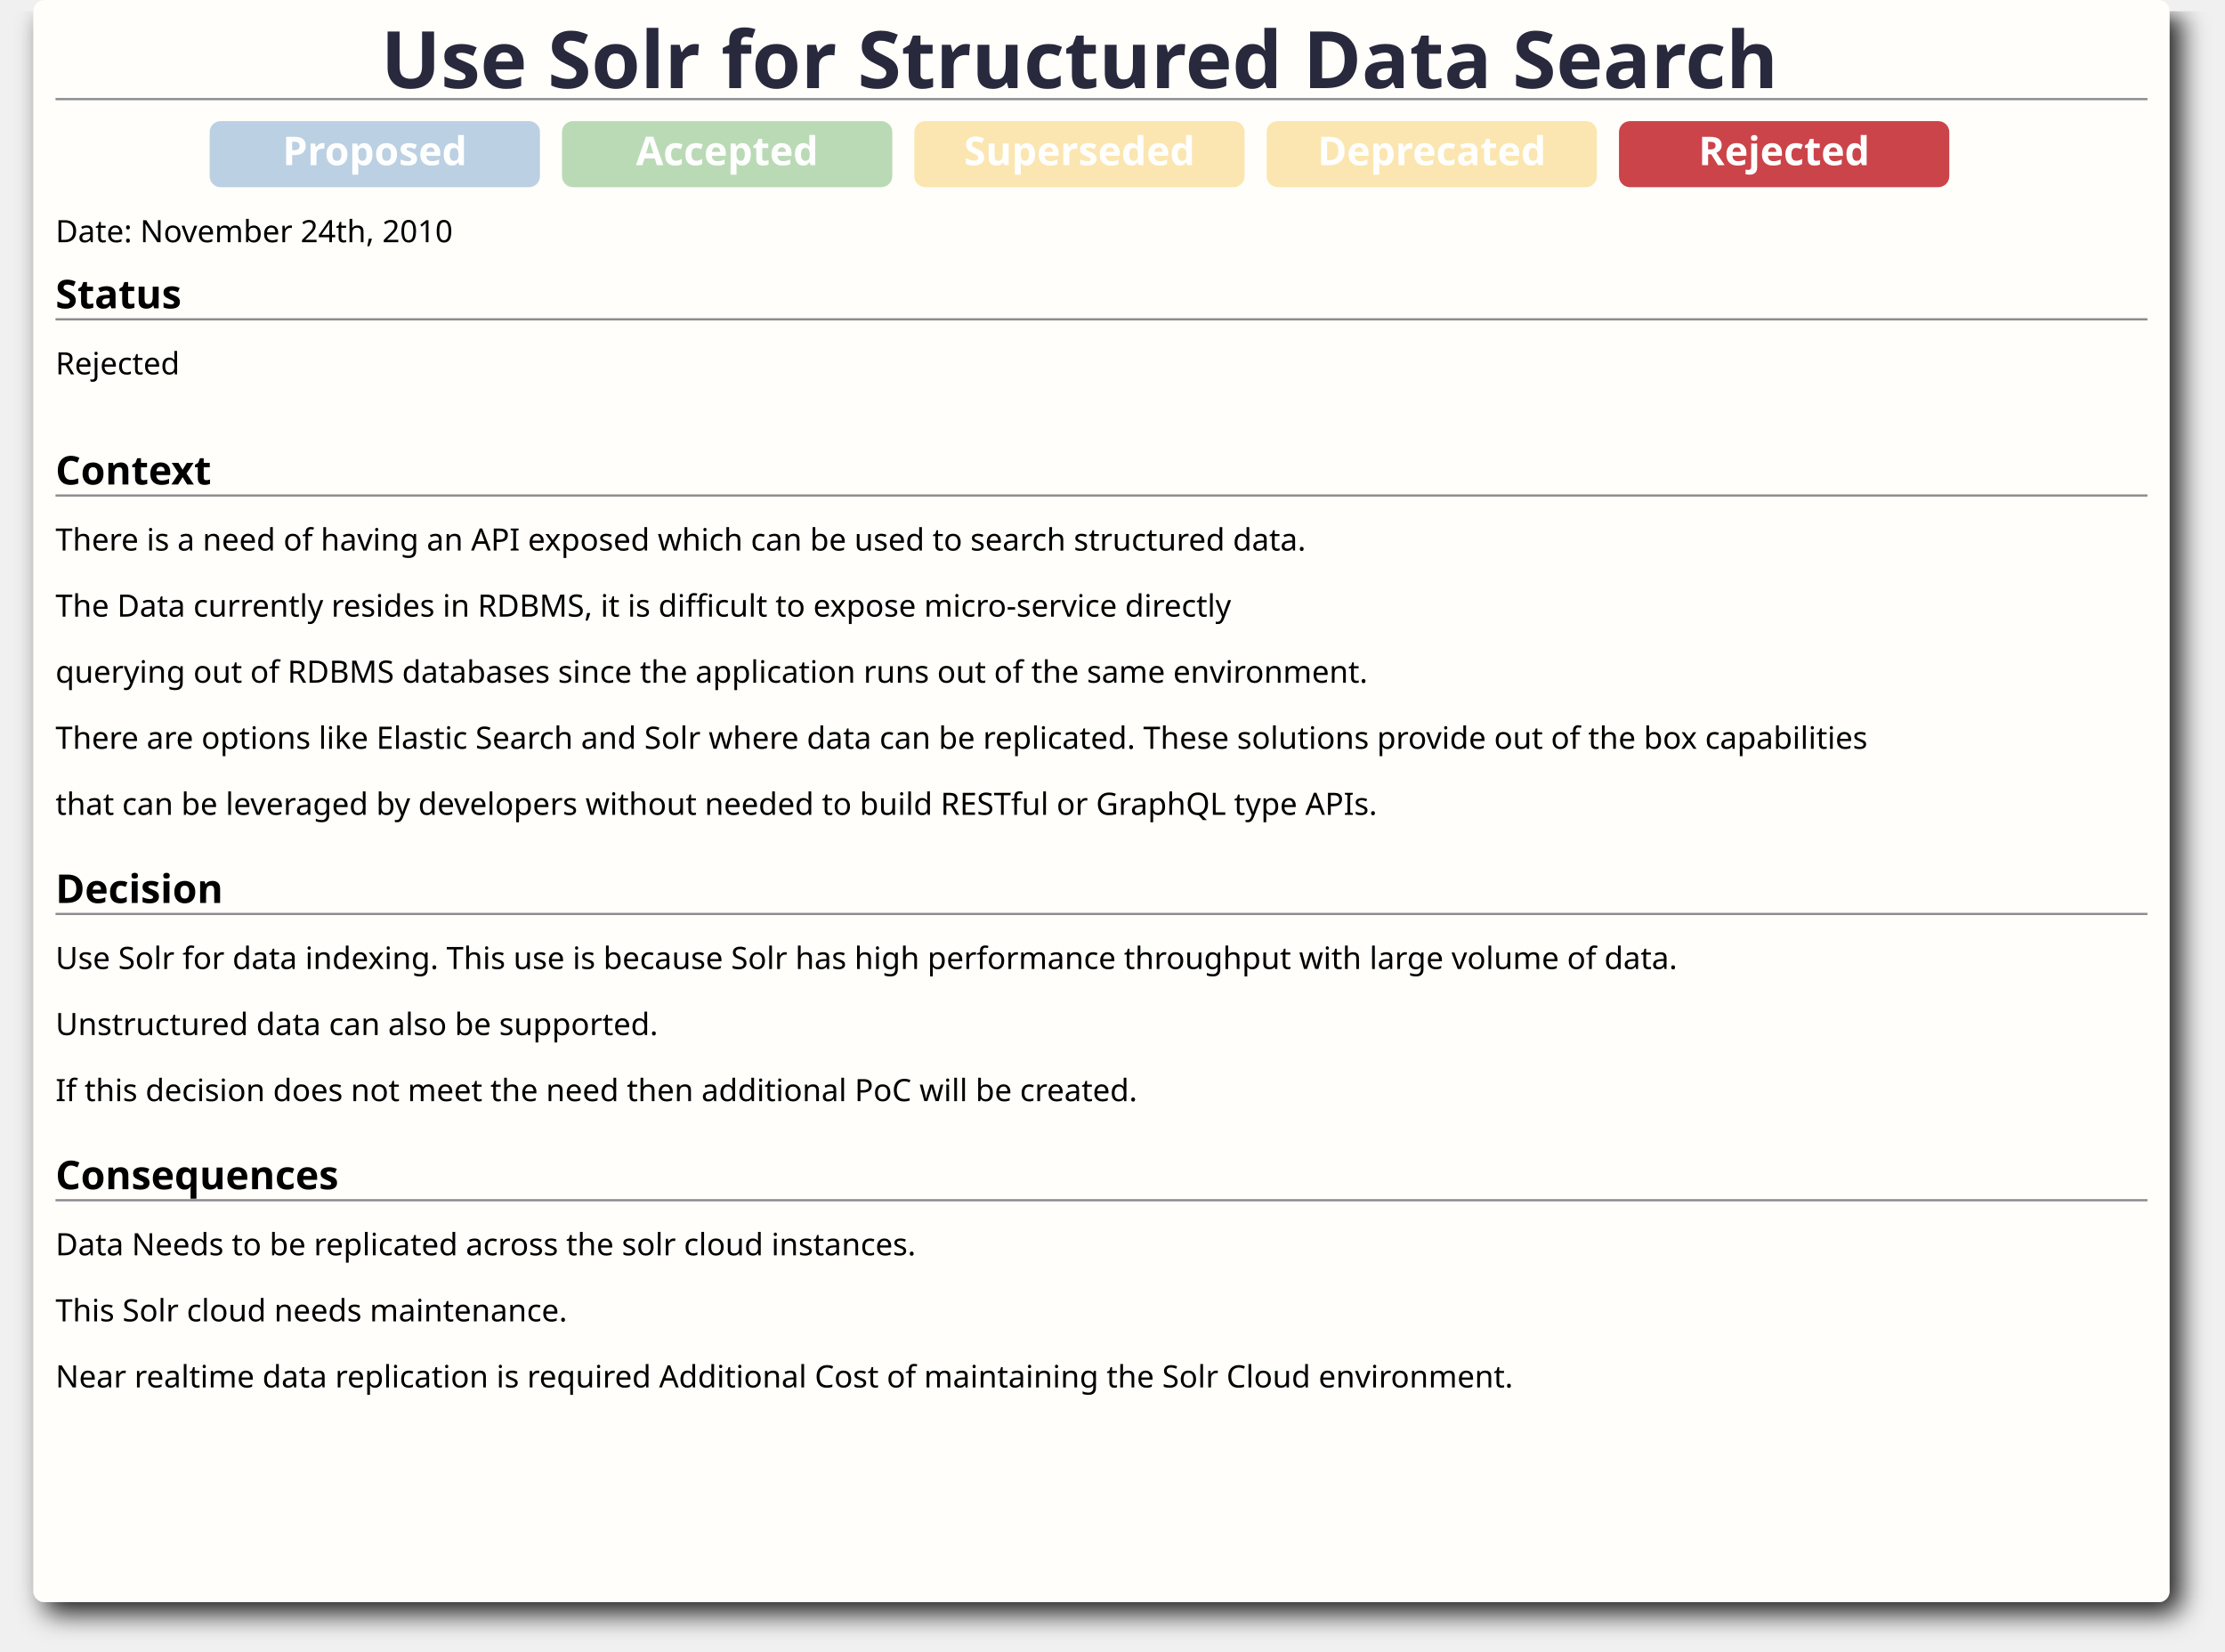
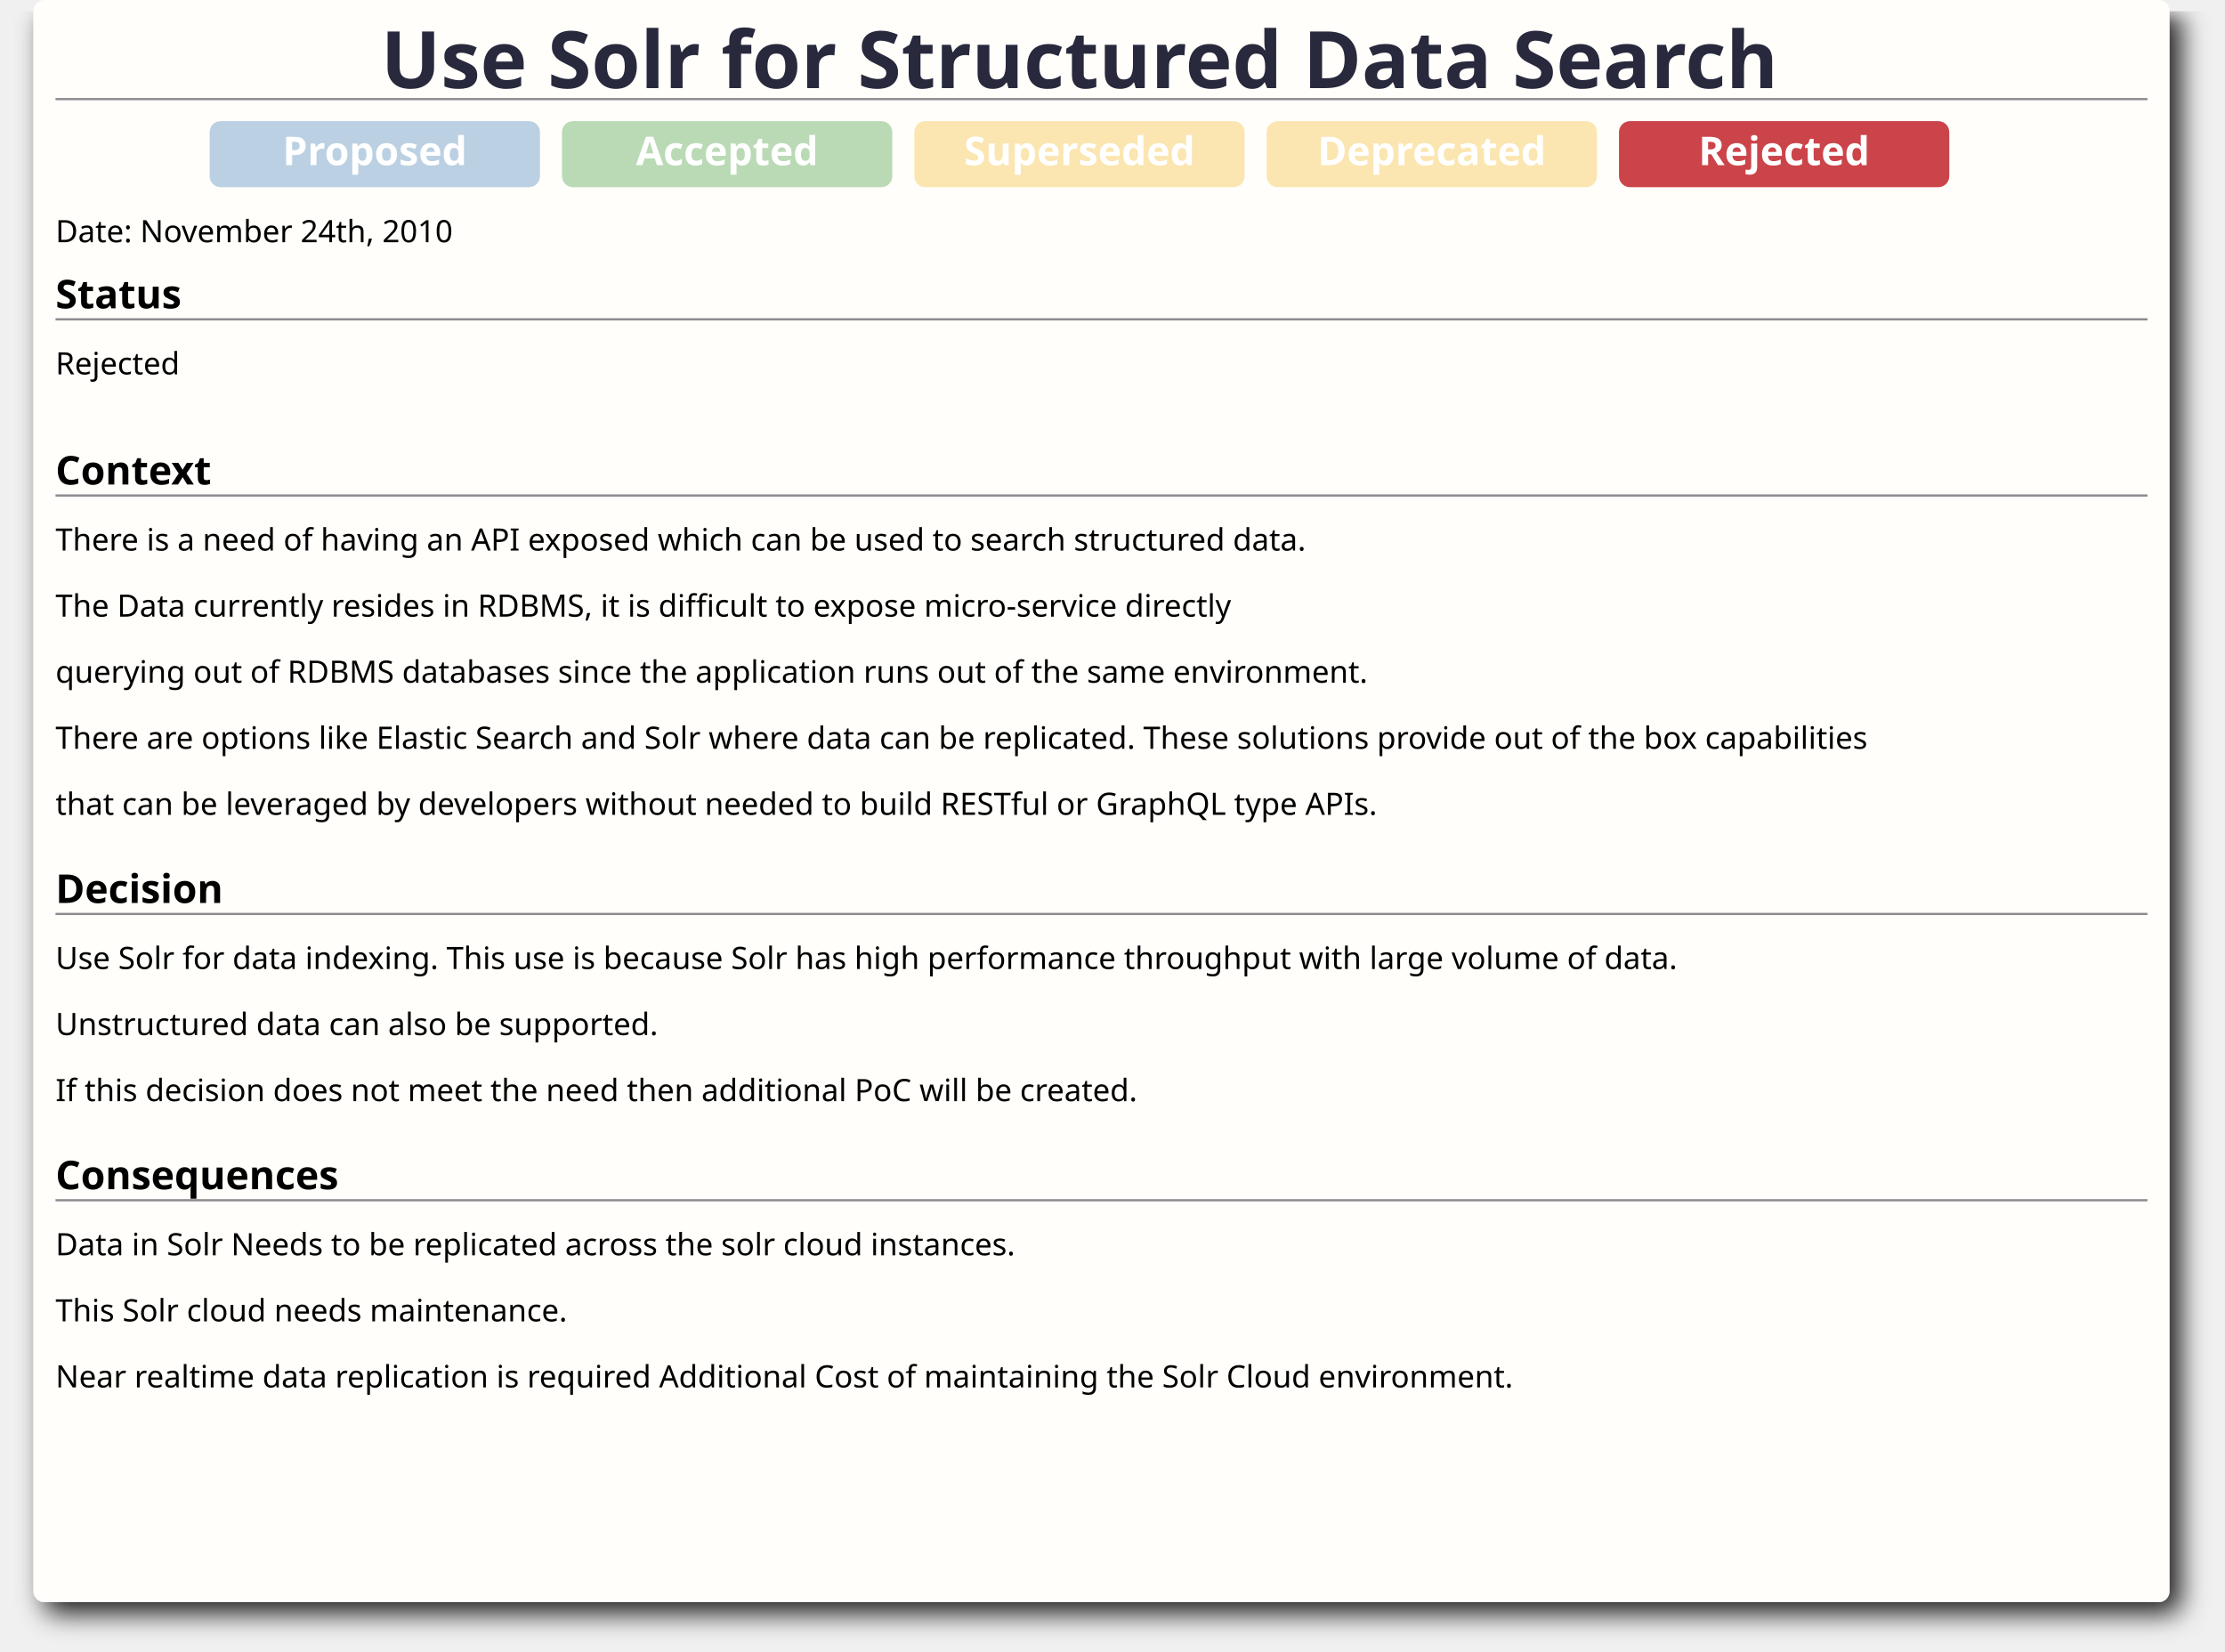
- <svg xmlns="http://www.w3.org/2000/svg" width="970" height="720" viewBox="0 0 1000 750">
+ <svg xmlns="http://www.w3.org/2000/svg" xmlns:xlink="http://www.w3.org/1999/xlink" width="970" height="720" viewBox="0 0 1000 750">
  <filter id="dropShadow" height="130%">
    <feGaussianBlur in="SourceAlpha" stdDeviation="6" />
    <feOffset dx="5" dy="5" result="offsetblur" />
    <feComponentTransfer>
      <feFuncA type="linear" slope="0.9" />
    </feComponentTransfer>
    <feMerge>
      <feMergeNode />
      <feMergeNode in="SourceGraphic" />
    </feMerge>
  </filter>
  <style>
        @namespace svg url(http://www.w3.org/2000/svg);
        .title {
            font: bold 36px "Noto Sans",sans-serif;
            fill: #28293D;
        }

        .status {
            font: bold 18px "Noto Sans",sans-serif;
        }
        .content {
            font: normal 14px "Noto Sans",sans-serif;
        }
        .context {
            font: bold 18px "Noto Sans",sans-serif;
        }
        .contextline {
            font: normal 14px "Noto Sans",sans-serif;
        }
        .subtitle {
            font: bold 18px "Noto Sans",sans-serif;
            fill: white;
        }
        .unselected {
            opacity: 0.4;
        }
        svg|a:link, svg|a:visited {
            cursor: pointer;
        }

        svg|a text,
        text svg|a {
            fill: blue; /* Even for text, SVG uses fill over color */
            text-decoration: underline;
        }

        svg|a:hover, svg|a:active {
            outline: dotted 1px blue;
        }
    </style>
  <rect id="myRect" x="10" y="0" width="970" height="97%" rx="5" ry="5" fill="#fffefa" class="card" filter="url(#dropShadow)" />
  <text x="485" y="40" class="title" text-anchor="middle">Use Solr for Structured Data Search</text>
  <line x1="20" y1="45" x2="970" y2="45" stroke="#8B8B90" />
  <g>
    <rect x="90" y="55" fill="#568BBF" width="150" height="30" rx="5" ry="5" class="unselected" />
    <text x="165" y="75" text-anchor="middle" class="subtitle">Proposed</text>
  </g>
  <g>
    <rect x="250" y="55" fill="#53A551" width="150" height="30" rx="5" ry="5" class="unselected" />
    <text x="325" y="75" text-anchor="middle" class="subtitle">Accepted</text>
  </g>
  <g>
    <rect x="410" y="55" fill="#F5C344" width="150" height="30" rx="5" ry="5" class="unselected" />
    <text x="485" y="75" text-anchor="middle" class="subtitle">Superseded</text>
  </g>
  <g>
    <rect x="570" y="55" fill="#F5C344" width="150" height="30" rx="5" ry="5" class="unselected" />
    <text x="645" y="75" text-anchor="middle" class="subtitle">Deprecated</text>
  </g>
  <g>
    <rect x="730" y="55" fill="#CB444A" width="150" height="30" rx="5" ry="5" class="selected" />
    <text x="805" y="75" text-anchor="middle" class="subtitle">Rejected</text>
  </g>
  <text x="20" y="110" class="contextline">
    <tspan>Date: </tspan>
    <tspan class="content">November 24th, 2010</tspan>
  </text>
  <text x="20" y="140">
    <tspan class="status">Status </tspan>
    <tspan x="20" dy="30" class="content">Rejected</tspan>
  </text>
  <line x1="20" y1="145" x2="970" y2="145" stroke="#8B8B90" />
  <text x="20" y="220">
    <tspan class="status">Context</tspan>
    <tspan x="20" dy="30" class="content">There is a need of having an API exposed which can be used to search structured data.</tspan>
    <tspan x="20" dy="30" class="content">The Data currently resides in RDBMS, it is difficult to expose micro-service directly</tspan>
    <tspan x="20" dy="30" class="content">querying out of RDBMS databases since the application runs out of the same environment.</tspan>
    <tspan x="20" dy="30" class="content">There are options like Elastic Search and <tspan text-anchor="middle">
-         <a href="https://solr.apache.org/">Solr</a>
+         <a xlink:href="https://solr.apache.org/" target="_blank">Solr</a>
      </tspan> where data can be replicated. These solutions provide out of the box capabilities</tspan>
    <tspan x="20" dy="30" class="content">that can be leveraged by developers without needed to build RESTful or GraphQL type APIs.</tspan>
  </text>
  <line x1="20" y1="225" x2="970" y2="225" stroke="#8B8B90" />
  <text x="20" y="410">
    <tspan class="status">Decision</tspan>
    <tspan x="20" dy="30" class="content">Use Solr for data indexing. This use is because Solr has high performance throughput with large volume of data. </tspan>
    <tspan x="20" dy="30" class="content">Unstructured data can also be supported. </tspan>
    <tspan x="20" dy="30" class="content">If this decision does not meet the need then additional PoC will be created. </tspan>
  </text>
  <line x1="20" y1="415" x2="970" y2="415" stroke="#8B8B90" />
  <text x="20" y="540">
    <tspan class="status">Consequences</tspan>
-     <tspan x="20" dy="30" class="content">Data Needs to be replicated across the solr cloud instances. </tspan>
+     <tspan x="20" dy="30" class="content">Data in <tspan text-anchor="middle">
+         <a xlink:href="https://solr.apache.org/" target="_blank">Solr</a>
+       </tspan> Needs to be replicated across the solr cloud instances. </tspan>
    <tspan x="20" dy="30" class="content">This Solr cloud needs maintenance. </tspan>
    <tspan x="20" dy="30" class="content">Near realtime data replication is required Additional Cost of maintaining the Solr Cloud environment. </tspan>
  </text>
  <line x1="20" y1="545" x2="970" y2="545" stroke="#8B8B90" />
</svg>
